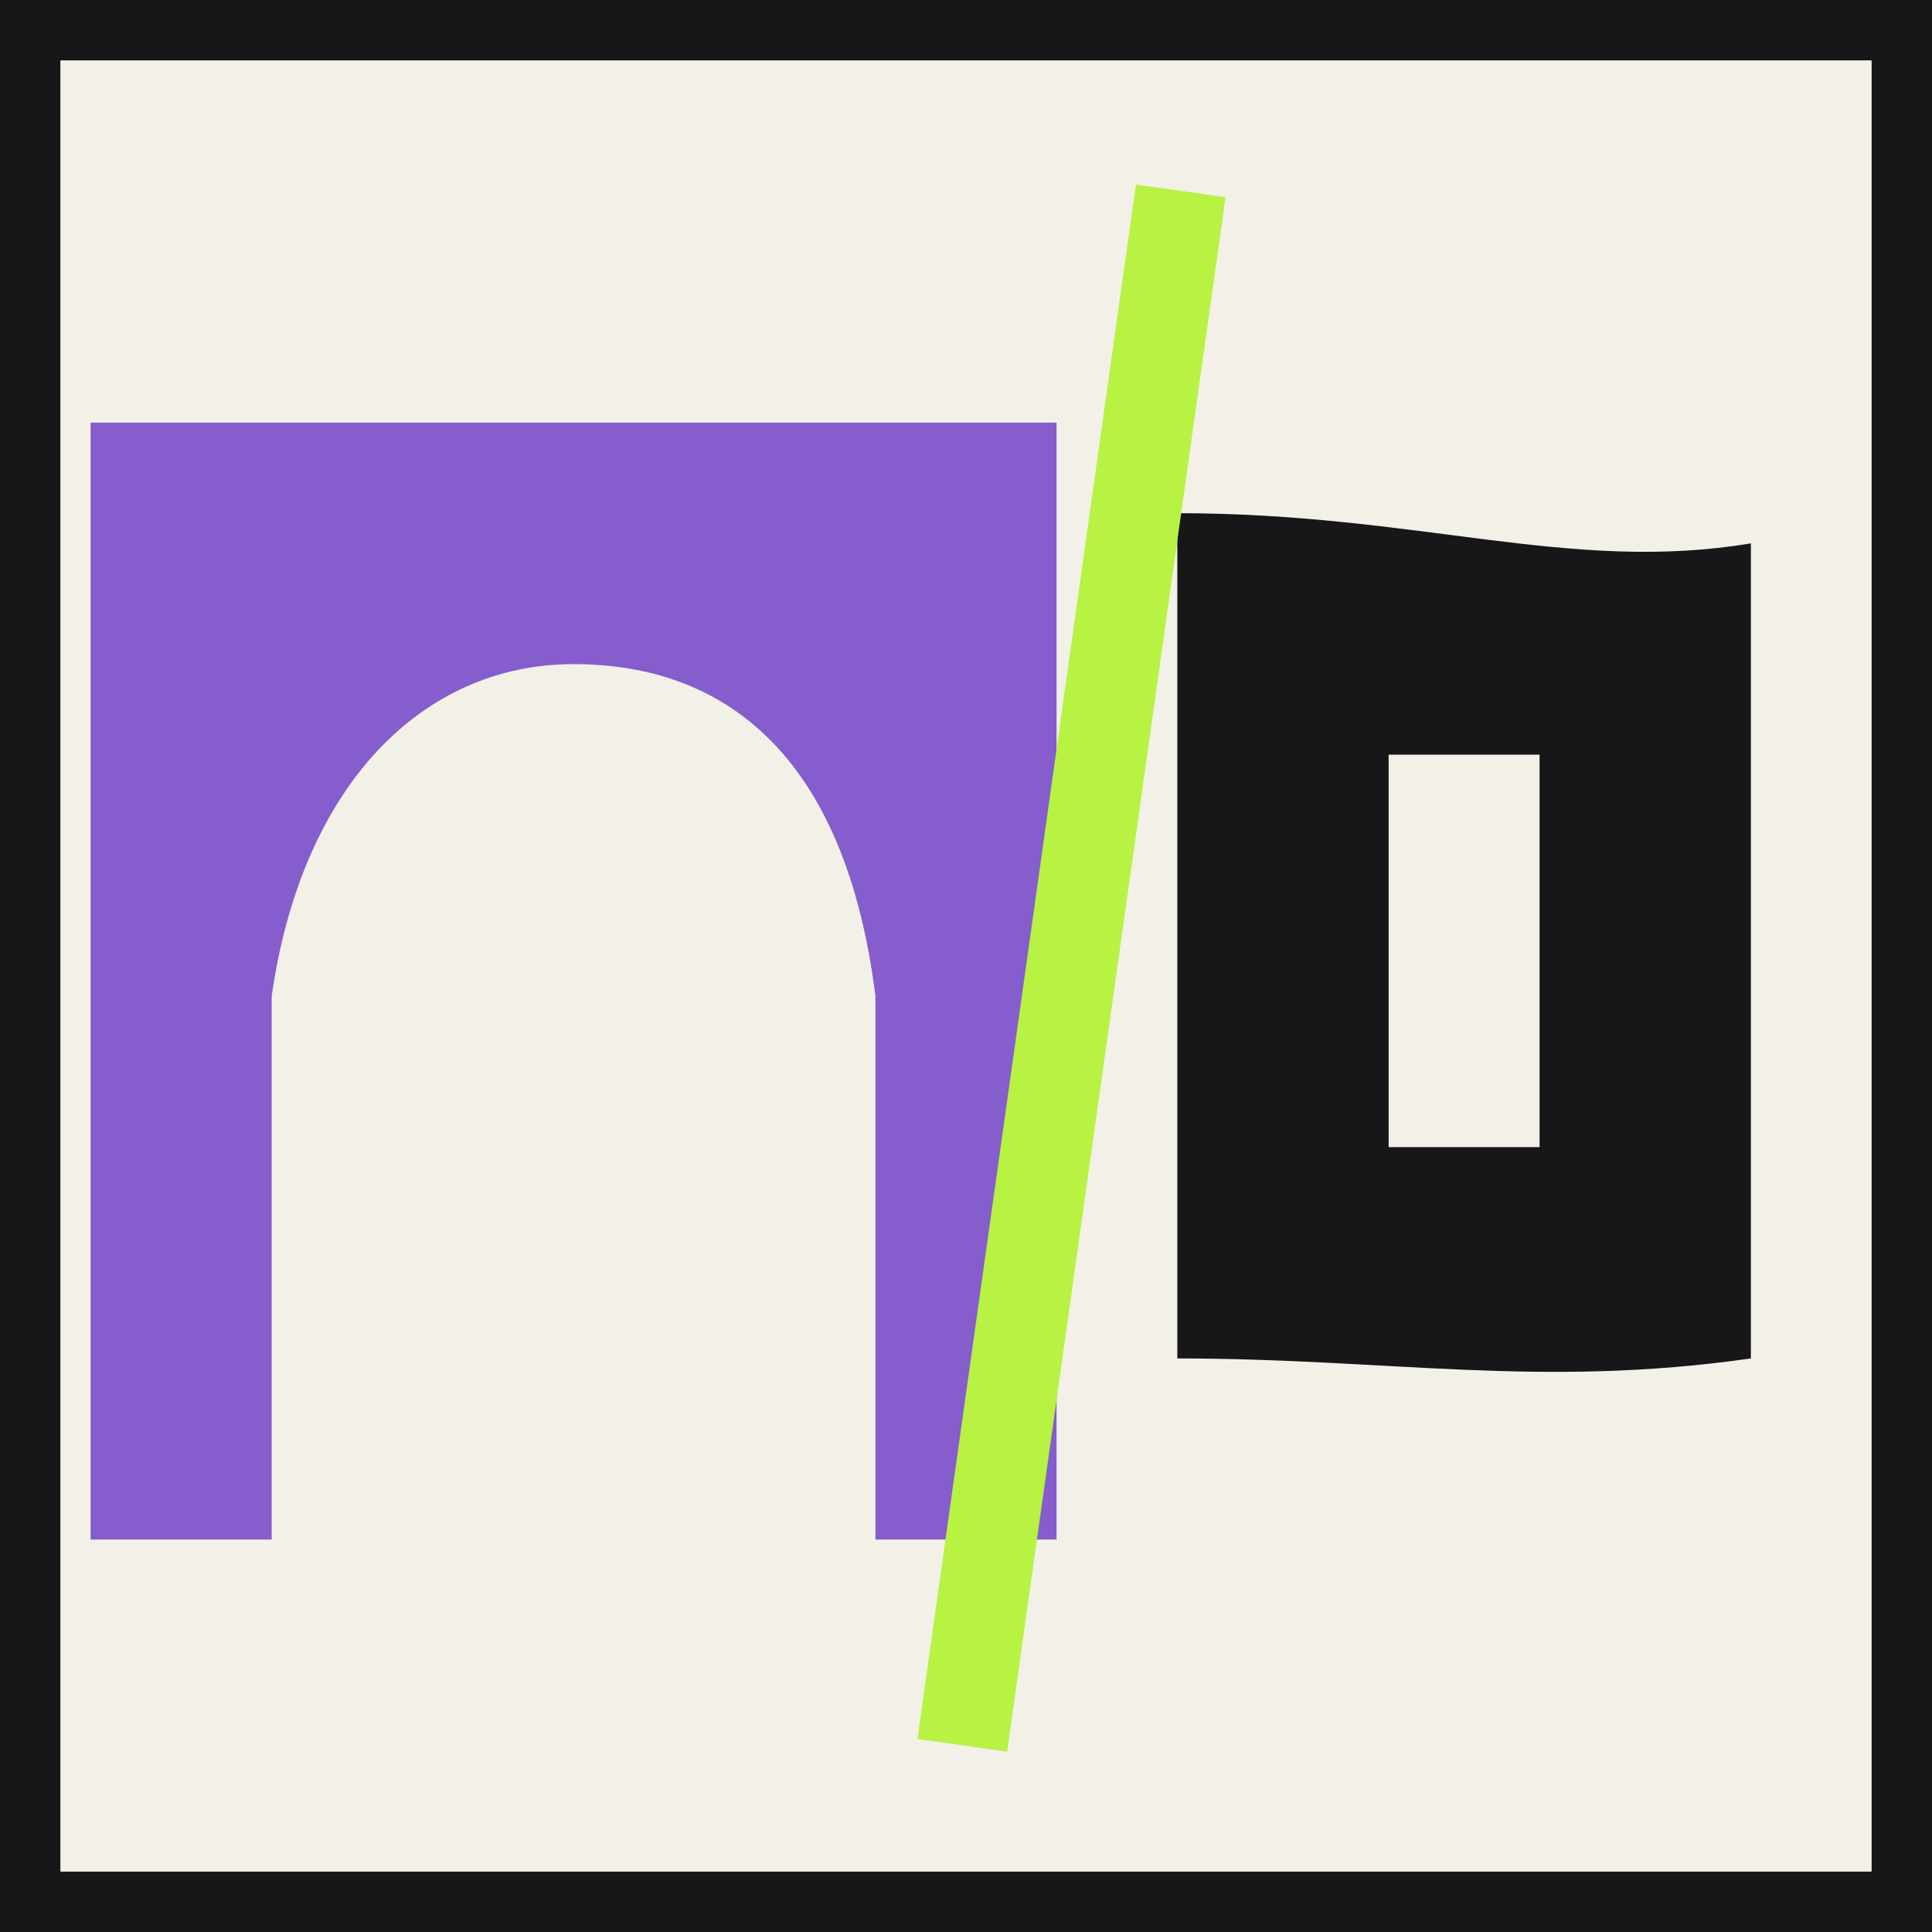
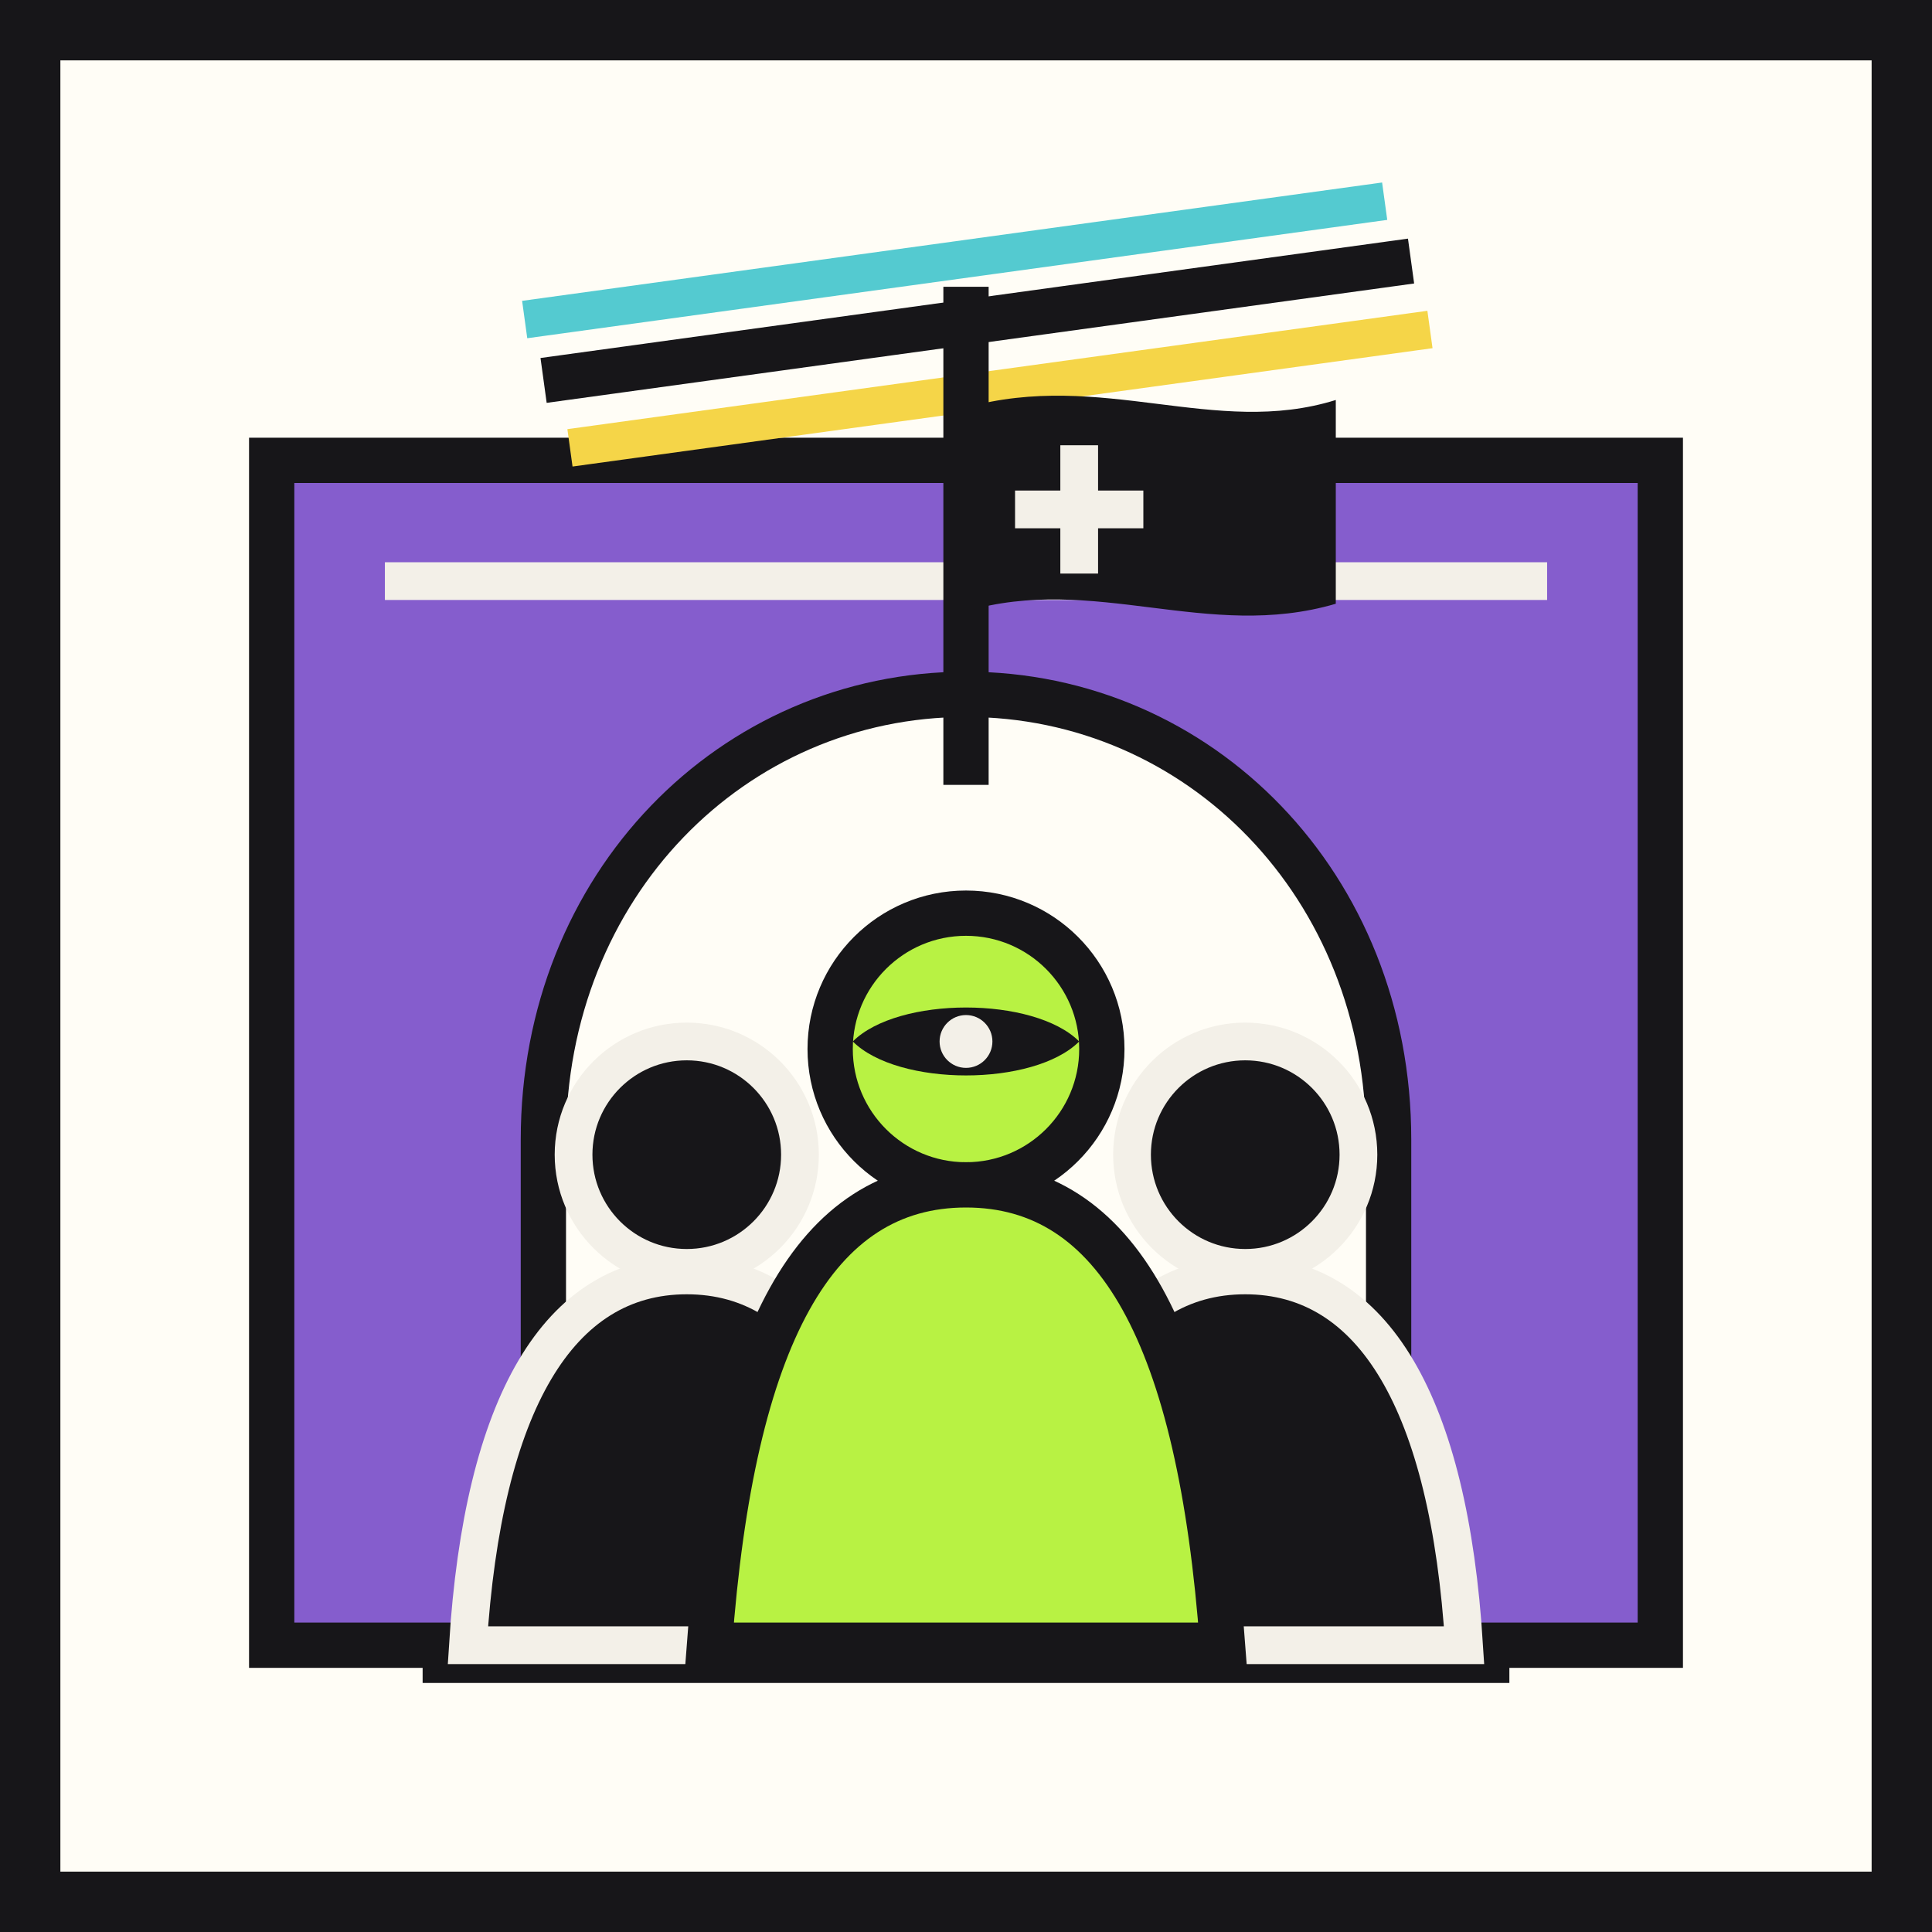
- <svg xmlns="http://www.w3.org/2000/svg" width="64" height="64" viewBox="0 0 64 64">
-   <rect x="1" y="1" width="62" height="62" fill="#F3F0E8" stroke="#171619" stroke-width="2" />
-   <path d="M10 14h25v37h-6V33c-1-8-5-11-10-11s-9 4-10 11v18H3V14h7Z" fill="#855DCD" />
-   <path d="M39 17c8 0 13 2 19 1v27c-7 1-12 0-19 0V17Zm7 8v13h5V25h-5Z" fill="#171619" />
-   <path d="M34 6h3v52h-3z" fill="#B8F243" transform="rotate(8 35 32)" />
+ <svg xmlns="http://www.w3.org/2000/svg" width="256" height="256" viewBox="0 0 256 256" fill="none">
+   <rect x="4" y="4" width="248" height="248" fill="#FFFDF6" stroke="#171619" stroke-width="8" />
+   <path d="M36 218V61H220V218H184V151C184 117.31 158.928 92 128 92C97.072 92 72 117.31 72 151V218H36Z" fill="#855DCD" stroke="#171619" stroke-width="6" />
+   <path d="M51 77H205" stroke="#F3F0E8" stroke-width="5" />
+   <path d="M72 42L181 27" stroke="#54CAD0" stroke-width="5" stroke-linecap="square" />
+   <path d="M75 50L184 35" stroke="#171619" stroke-width="6" stroke-linecap="square" />
+   <path d="M78 59L187 44" stroke="#F5D548" stroke-width="5" stroke-linecap="square" />
+   <path d="M128 38V104" stroke="#171619" stroke-width="6" />
+   <path d="M128 54C146 49 161 58 177 53V80C160 85 145 76 128 81V54Z" fill="#171619" />
+   <path d="M143 59V76M134.5 67.5H151.5" stroke="#F3F0E8" stroke-width="5" />
+   <path d="M56 220H200" stroke="#171619" stroke-width="6" />
+   <path d="M88 198L91 151" stroke="#54CAD0" stroke-width="7" />
+   <path d="M165 198L162 151" stroke="#F5D548" stroke-width="7" />
+   <circle cx="91" cy="153" r="15" fill="#171619" stroke="#F3F0E8" stroke-width="5" />
+   <path d="M62 218C64 186 74 169 91 169C108 169 118 186 120 218H62Z" fill="#171619" stroke="#F3F0E8" stroke-width="5" />
+   <circle cx="165" cy="153" r="15" fill="#171619" stroke="#F3F0E8" stroke-width="5" />
+   <path d="M136 218C138 186 148 169 165 169C182 169 192 186 194 218H136Z" fill="#171619" stroke="#F3F0E8" stroke-width="5" />
+   <circle cx="128" cy="139" r="18" fill="#B8F243" stroke="#171619" stroke-width="6" />
+   <path d="M94 218C97 177 108 157 128 157C148 157 159 177 162 218H94Z" fill="#B8F243" stroke="#171619" stroke-width="6" />
+   <path d="M113 138C119 132 137 132 143 138C137 144 119 144 113 138Z" fill="#171619" />
+   <circle cx="128" cy="138" r="3.5" fill="#F3F0E8" />
</svg>
